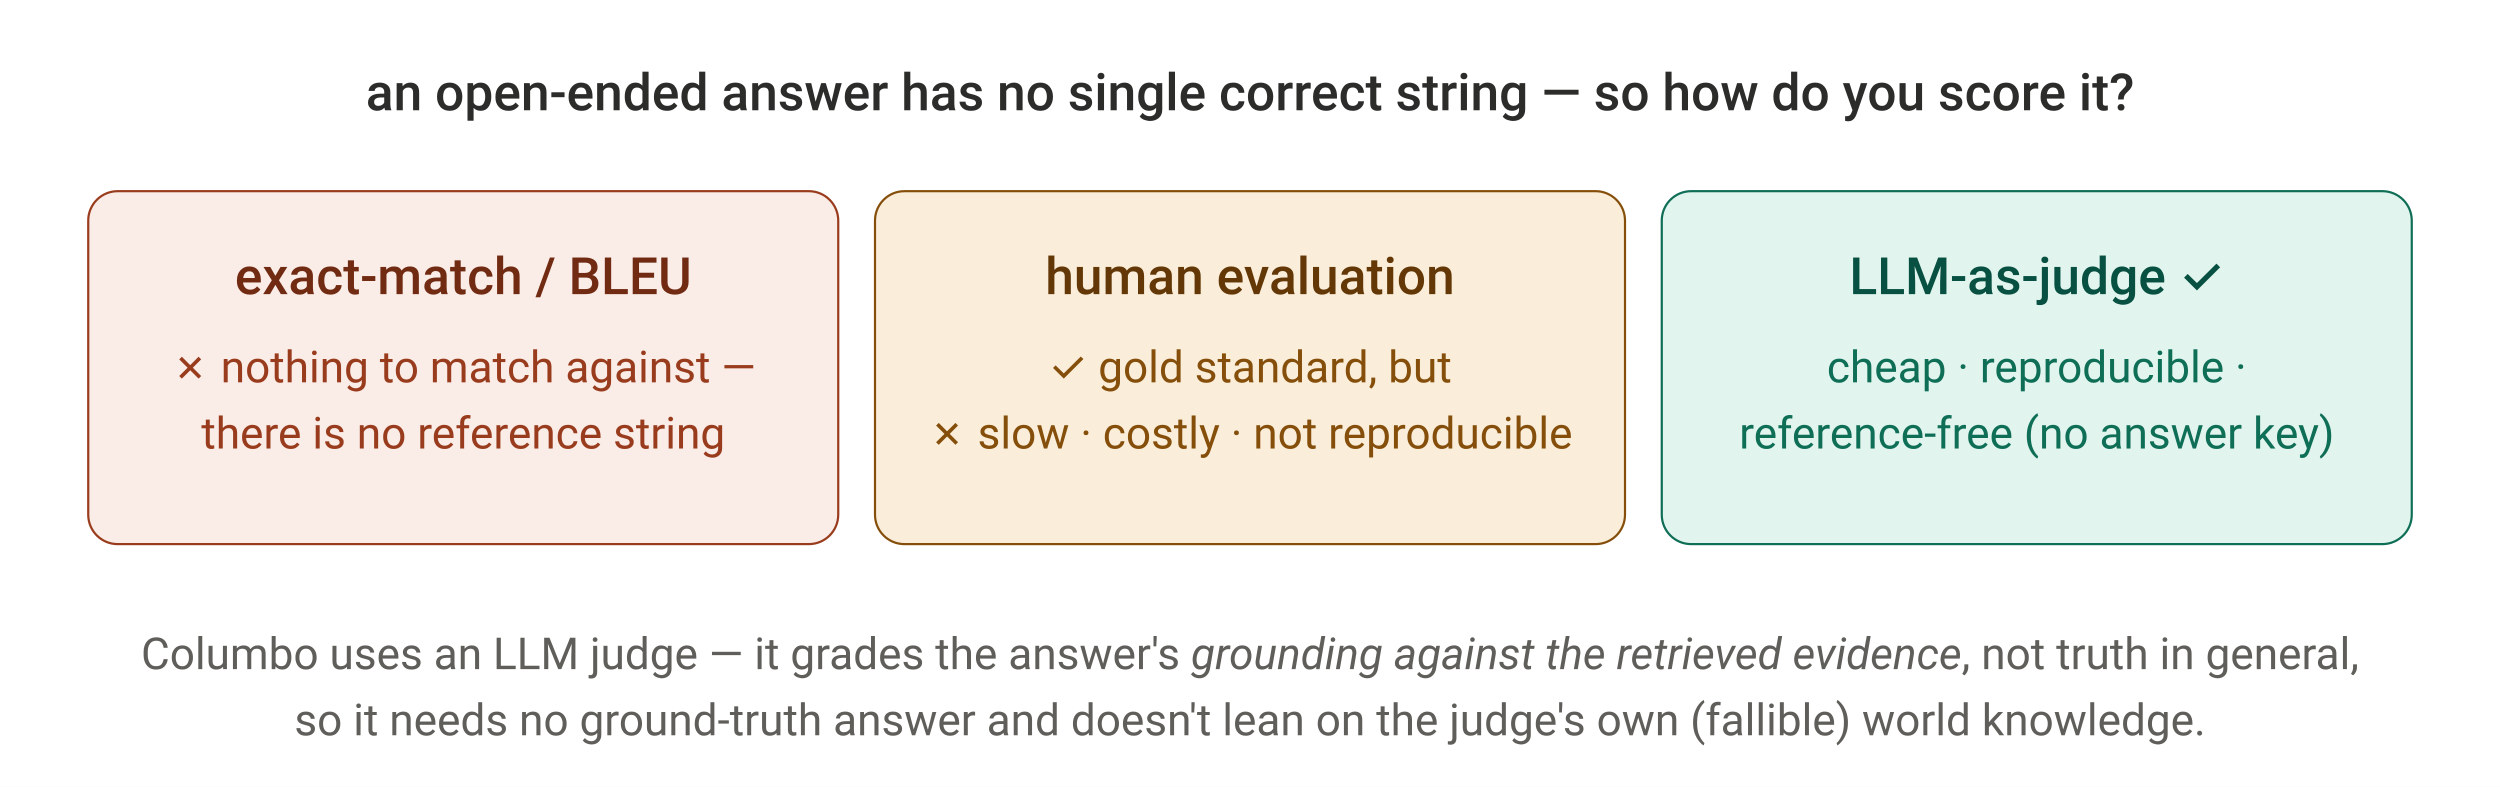
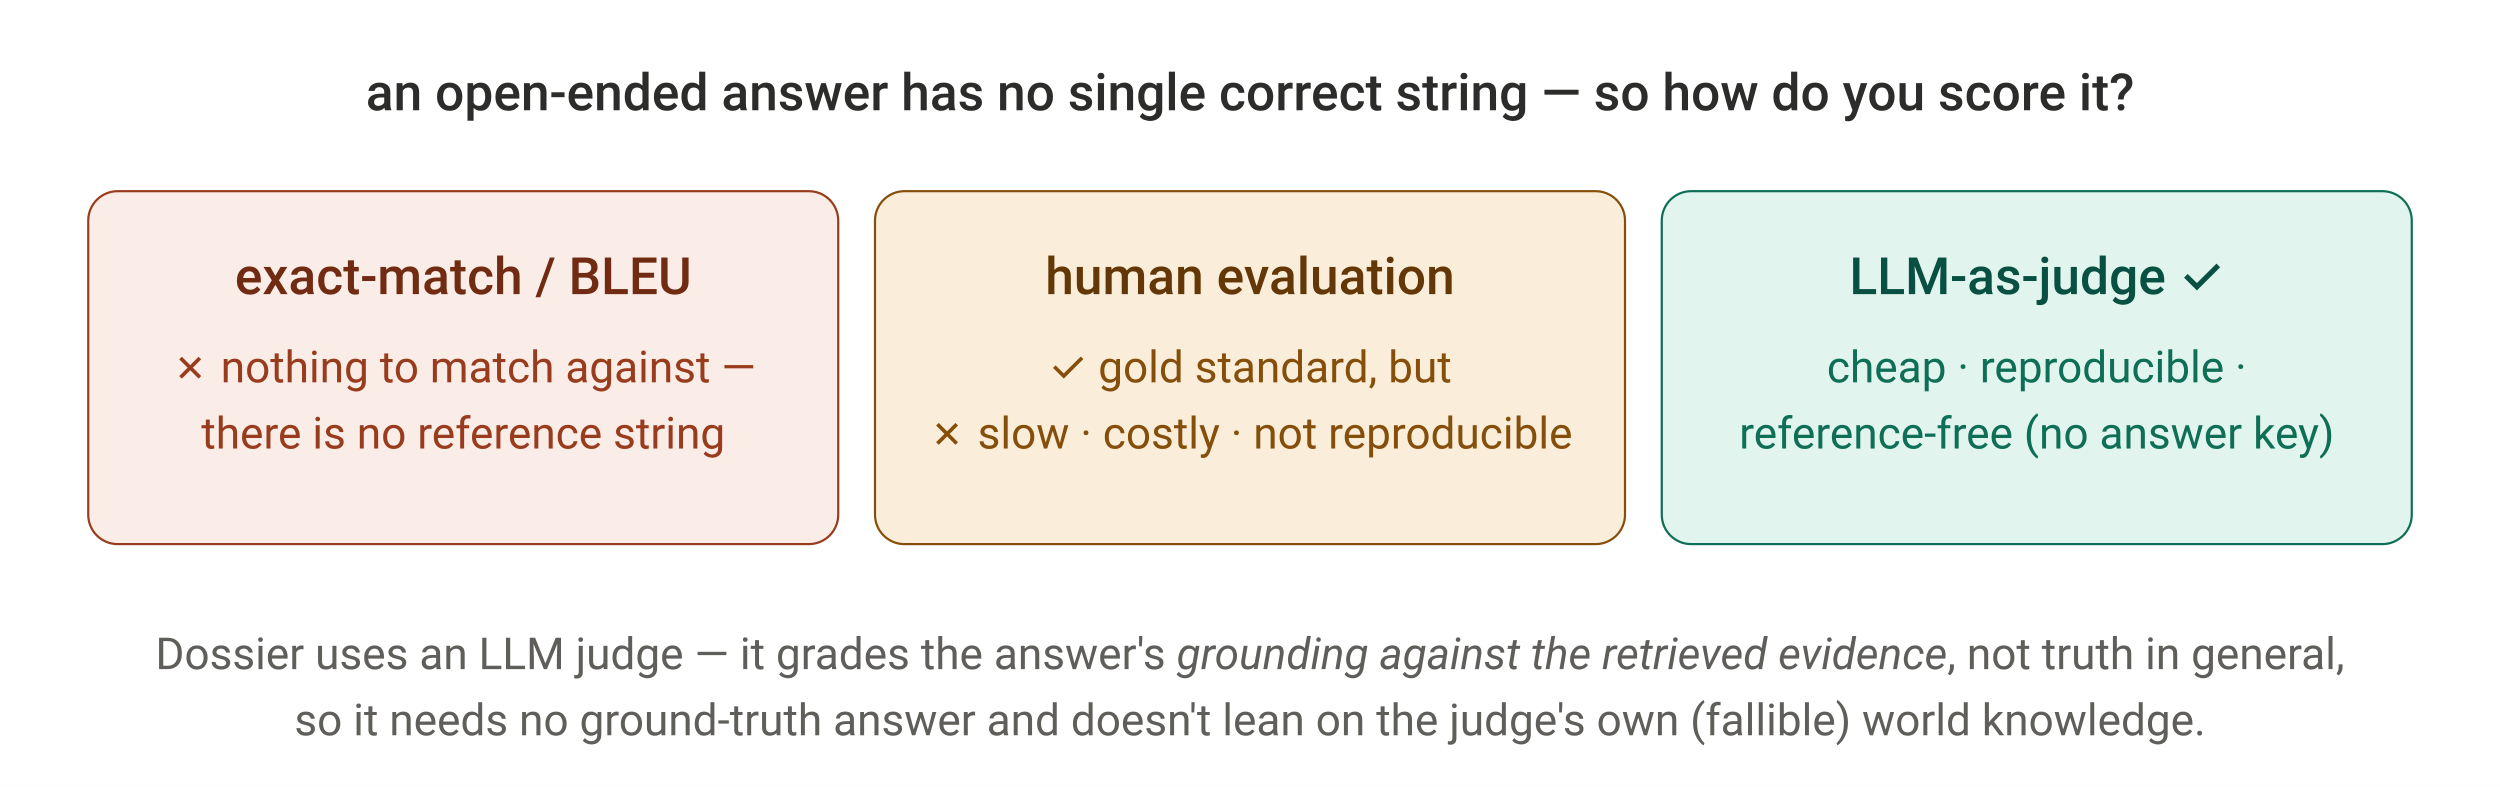
<svg xmlns="http://www.w3.org/2000/svg" width="680" viewBox="0 0 680 214" role="img">
  <style>
text{font-family:ui-sans-serif,-apple-system,'Segoe UI',Roboto,Helvetica,Arial,sans-serif;fill:#2C2C2A}
.t{font-size:14px;fill:#2C2C2A}.ts{font-size:12px;fill:#5F5E5A}.th{font-size:14px;font-weight:500;fill:#2C2C2A}
.c-gray&gt;rect{fill:#F1EFE8;stroke:#5F5E5A;stroke-width:.6}.c-gray .th{fill:#444441}.c-gray .ts{fill:#5F5E5A}
.c-coral&gt;rect{fill:#FAECE7;stroke:#993C1D;stroke-width:.6}.c-coral .th{fill:#712B13}.c-coral .ts{fill:#993C1D}
.c-amber&gt;rect{fill:#FAEEDA;stroke:#854F0B;stroke-width:.6}.c-amber .th{fill:#633806}.c-amber .ts{fill:#854F0B}
.c-teal&gt;rect{fill:#E1F5EE;stroke:#0F6E56;stroke-width:.6}.c-teal .th{fill:#085041}.c-teal .ts{fill:#0F6E56}
</style>
  <rect x="0" y="0" width="680" height="214" fill="#ffffff" />
  <text class="th" x="340" y="30" text-anchor="middle">an open-ended answer has no single correct string — so how do you score it?</text>
  <g class="c-coral">
    <rect x="24" y="52" width="204" height="96" rx="8" />
    <text class="th" x="126" y="80" text-anchor="middle">exact-match / BLEU</text>
    <text class="ts" x="126" y="104" text-anchor="middle">✗ nothing to match against —</text>
    <text class="ts" x="126" y="122" text-anchor="middle">there is no reference string</text>
  </g>
  <g class="c-amber">
    <rect x="238" y="52" width="204" height="96" rx="8" />
    <text class="th" x="340" y="80" text-anchor="middle">human evaluation</text>
    <text class="ts" x="340" y="104" text-anchor="middle">✓ gold standard, but</text>
    <text class="ts" x="340" y="122" text-anchor="middle">✗ slow · costly · not reproducible</text>
  </g>
  <g class="c-teal">
    <rect x="452" y="52" width="204" height="96" rx="8" />
    <text class="th" x="554" y="80" text-anchor="middle">LLM-as-judge  ✓</text>
    <text class="ts" x="554" y="104" text-anchor="middle">cheap · reproducible ·</text>
    <text class="ts" x="554" y="122" text-anchor="middle">reference-free (no answer key)</text>
  </g>
-   <text class="ts" x="340" y="182" text-anchor="middle">Columbo uses an LLM judge — it grades the answer's <tspan font-style="italic">grounding against the retrieved evidence</tspan>, not truth in general,</text>
+   <text class="ts" x="340" y="182" text-anchor="middle">Dossier uses an LLM judge — it grades the answer's <tspan font-style="italic">grounding against the retrieved evidence</tspan>, not truth in general,</text>
  <text class="ts" x="340" y="200" text-anchor="middle">so it needs no ground-truth answer and doesn't lean on the judge's own (fallible) world knowledge.</text>
</svg>
